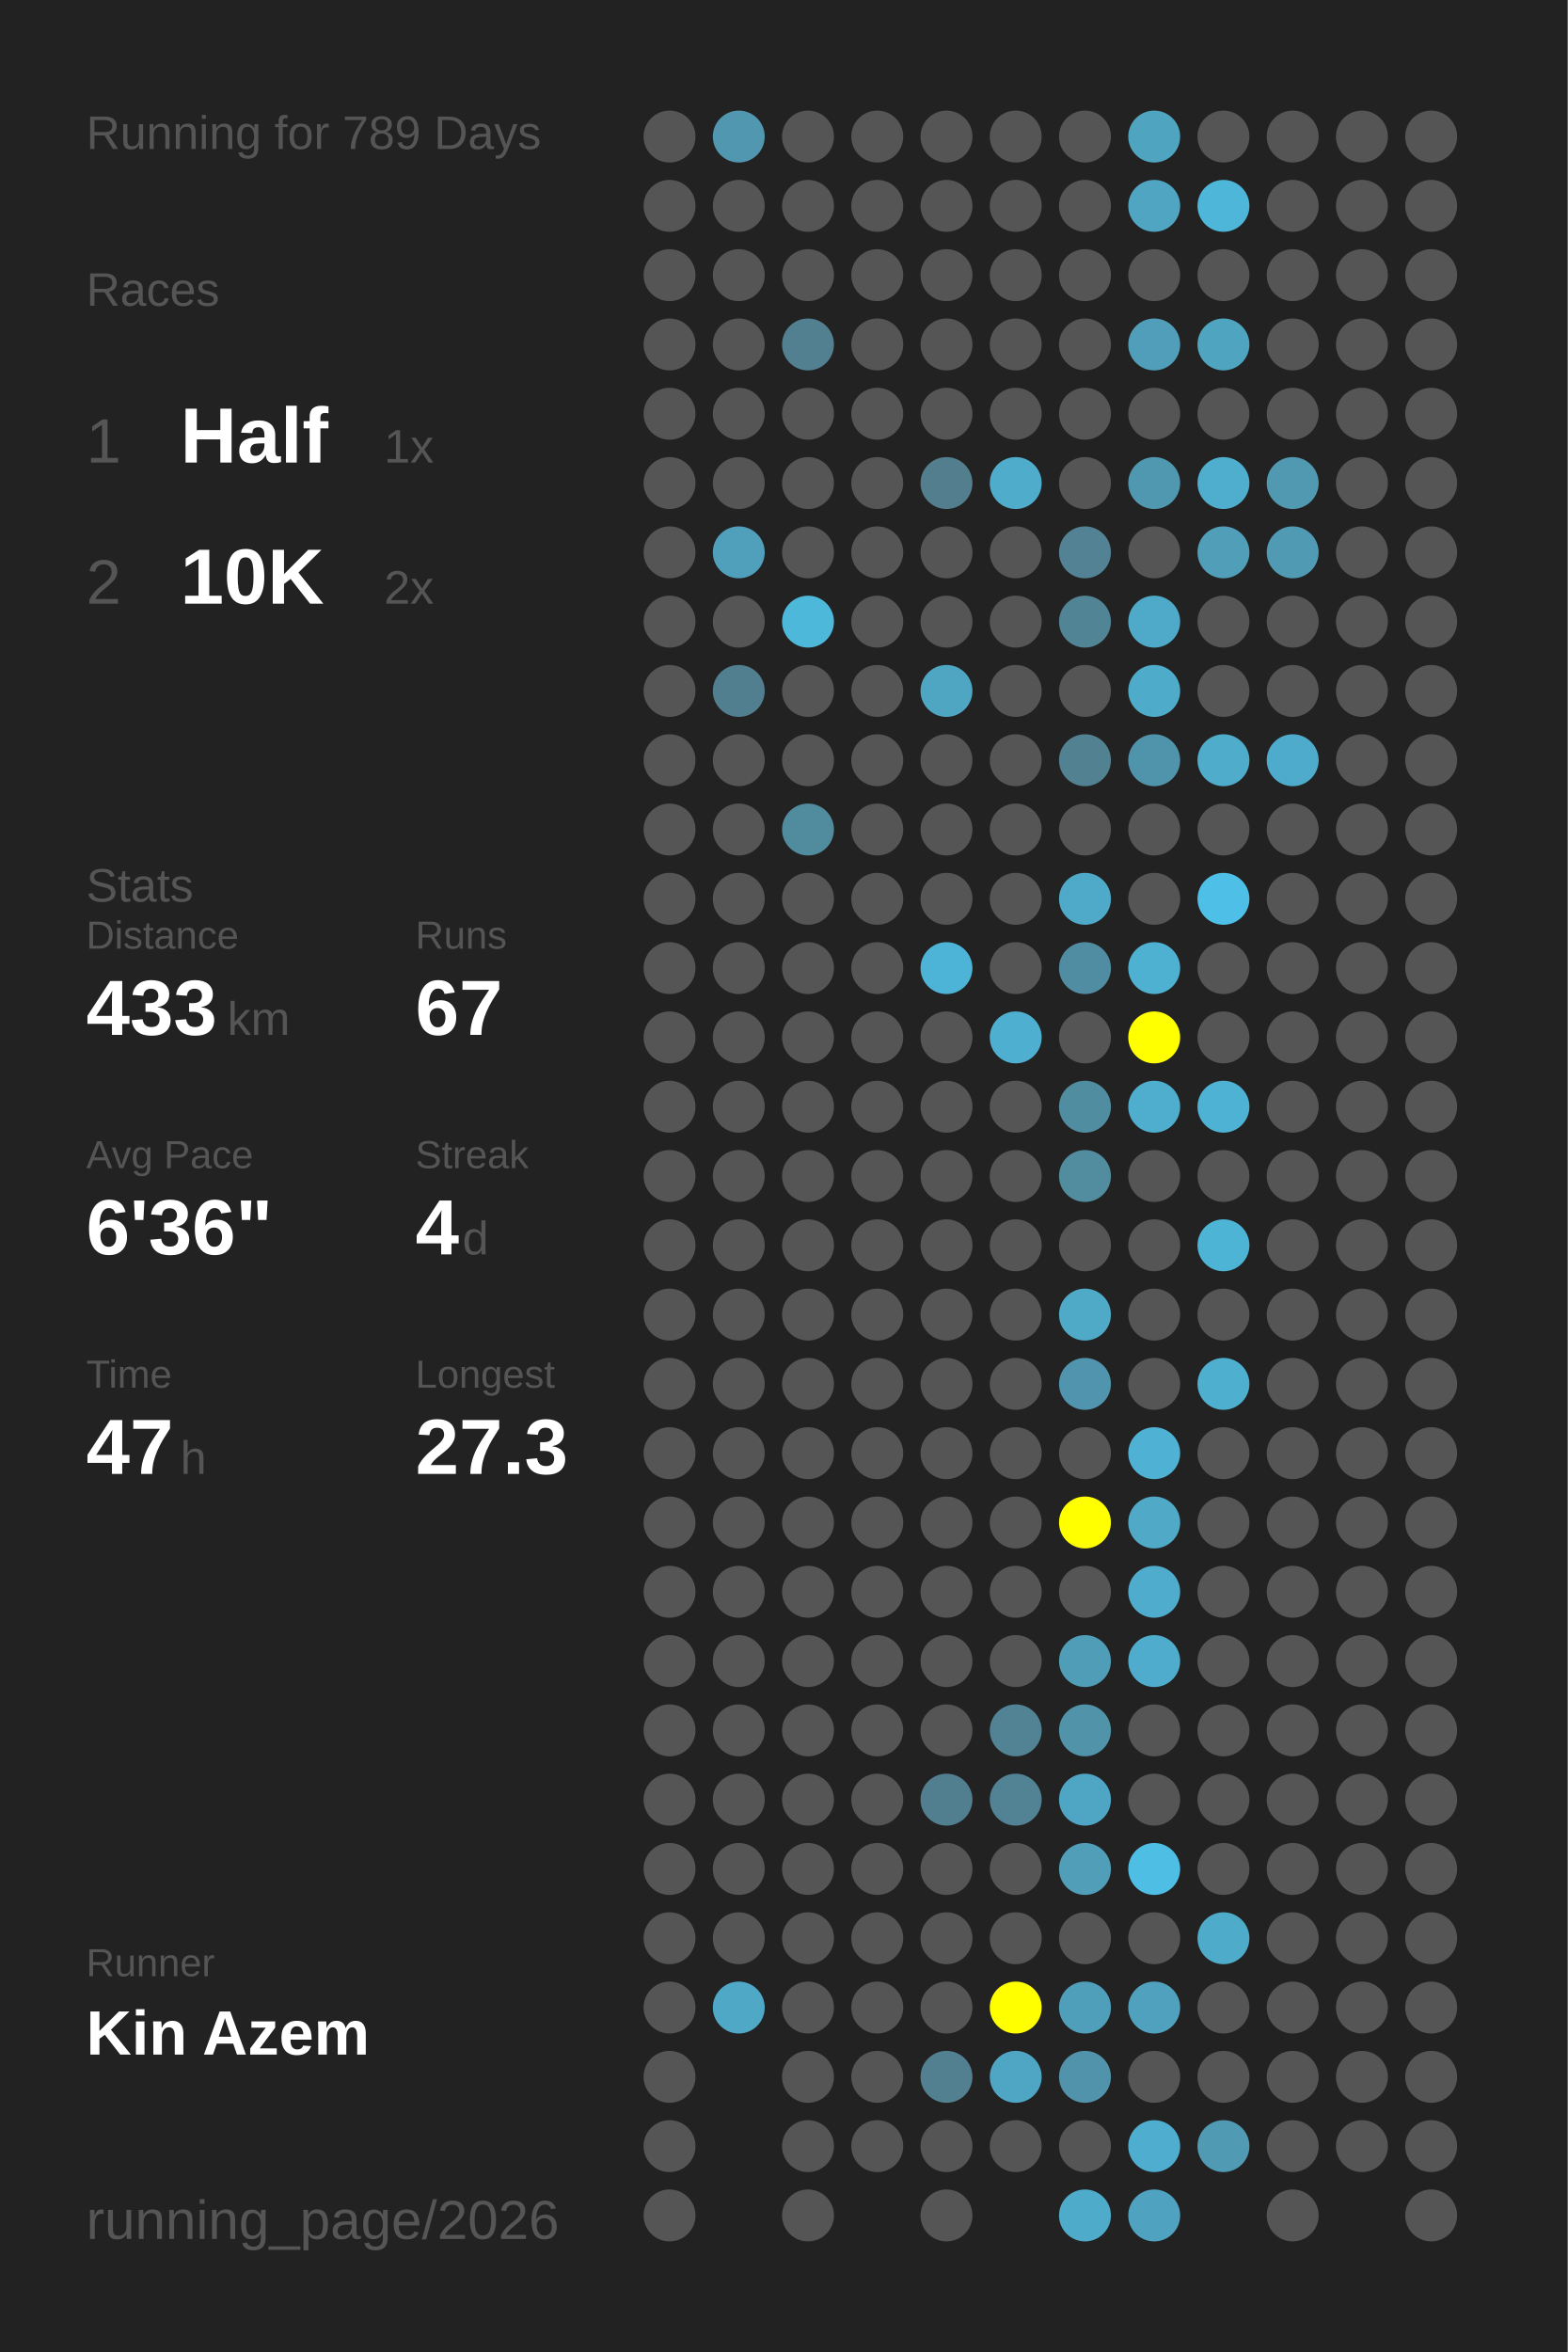
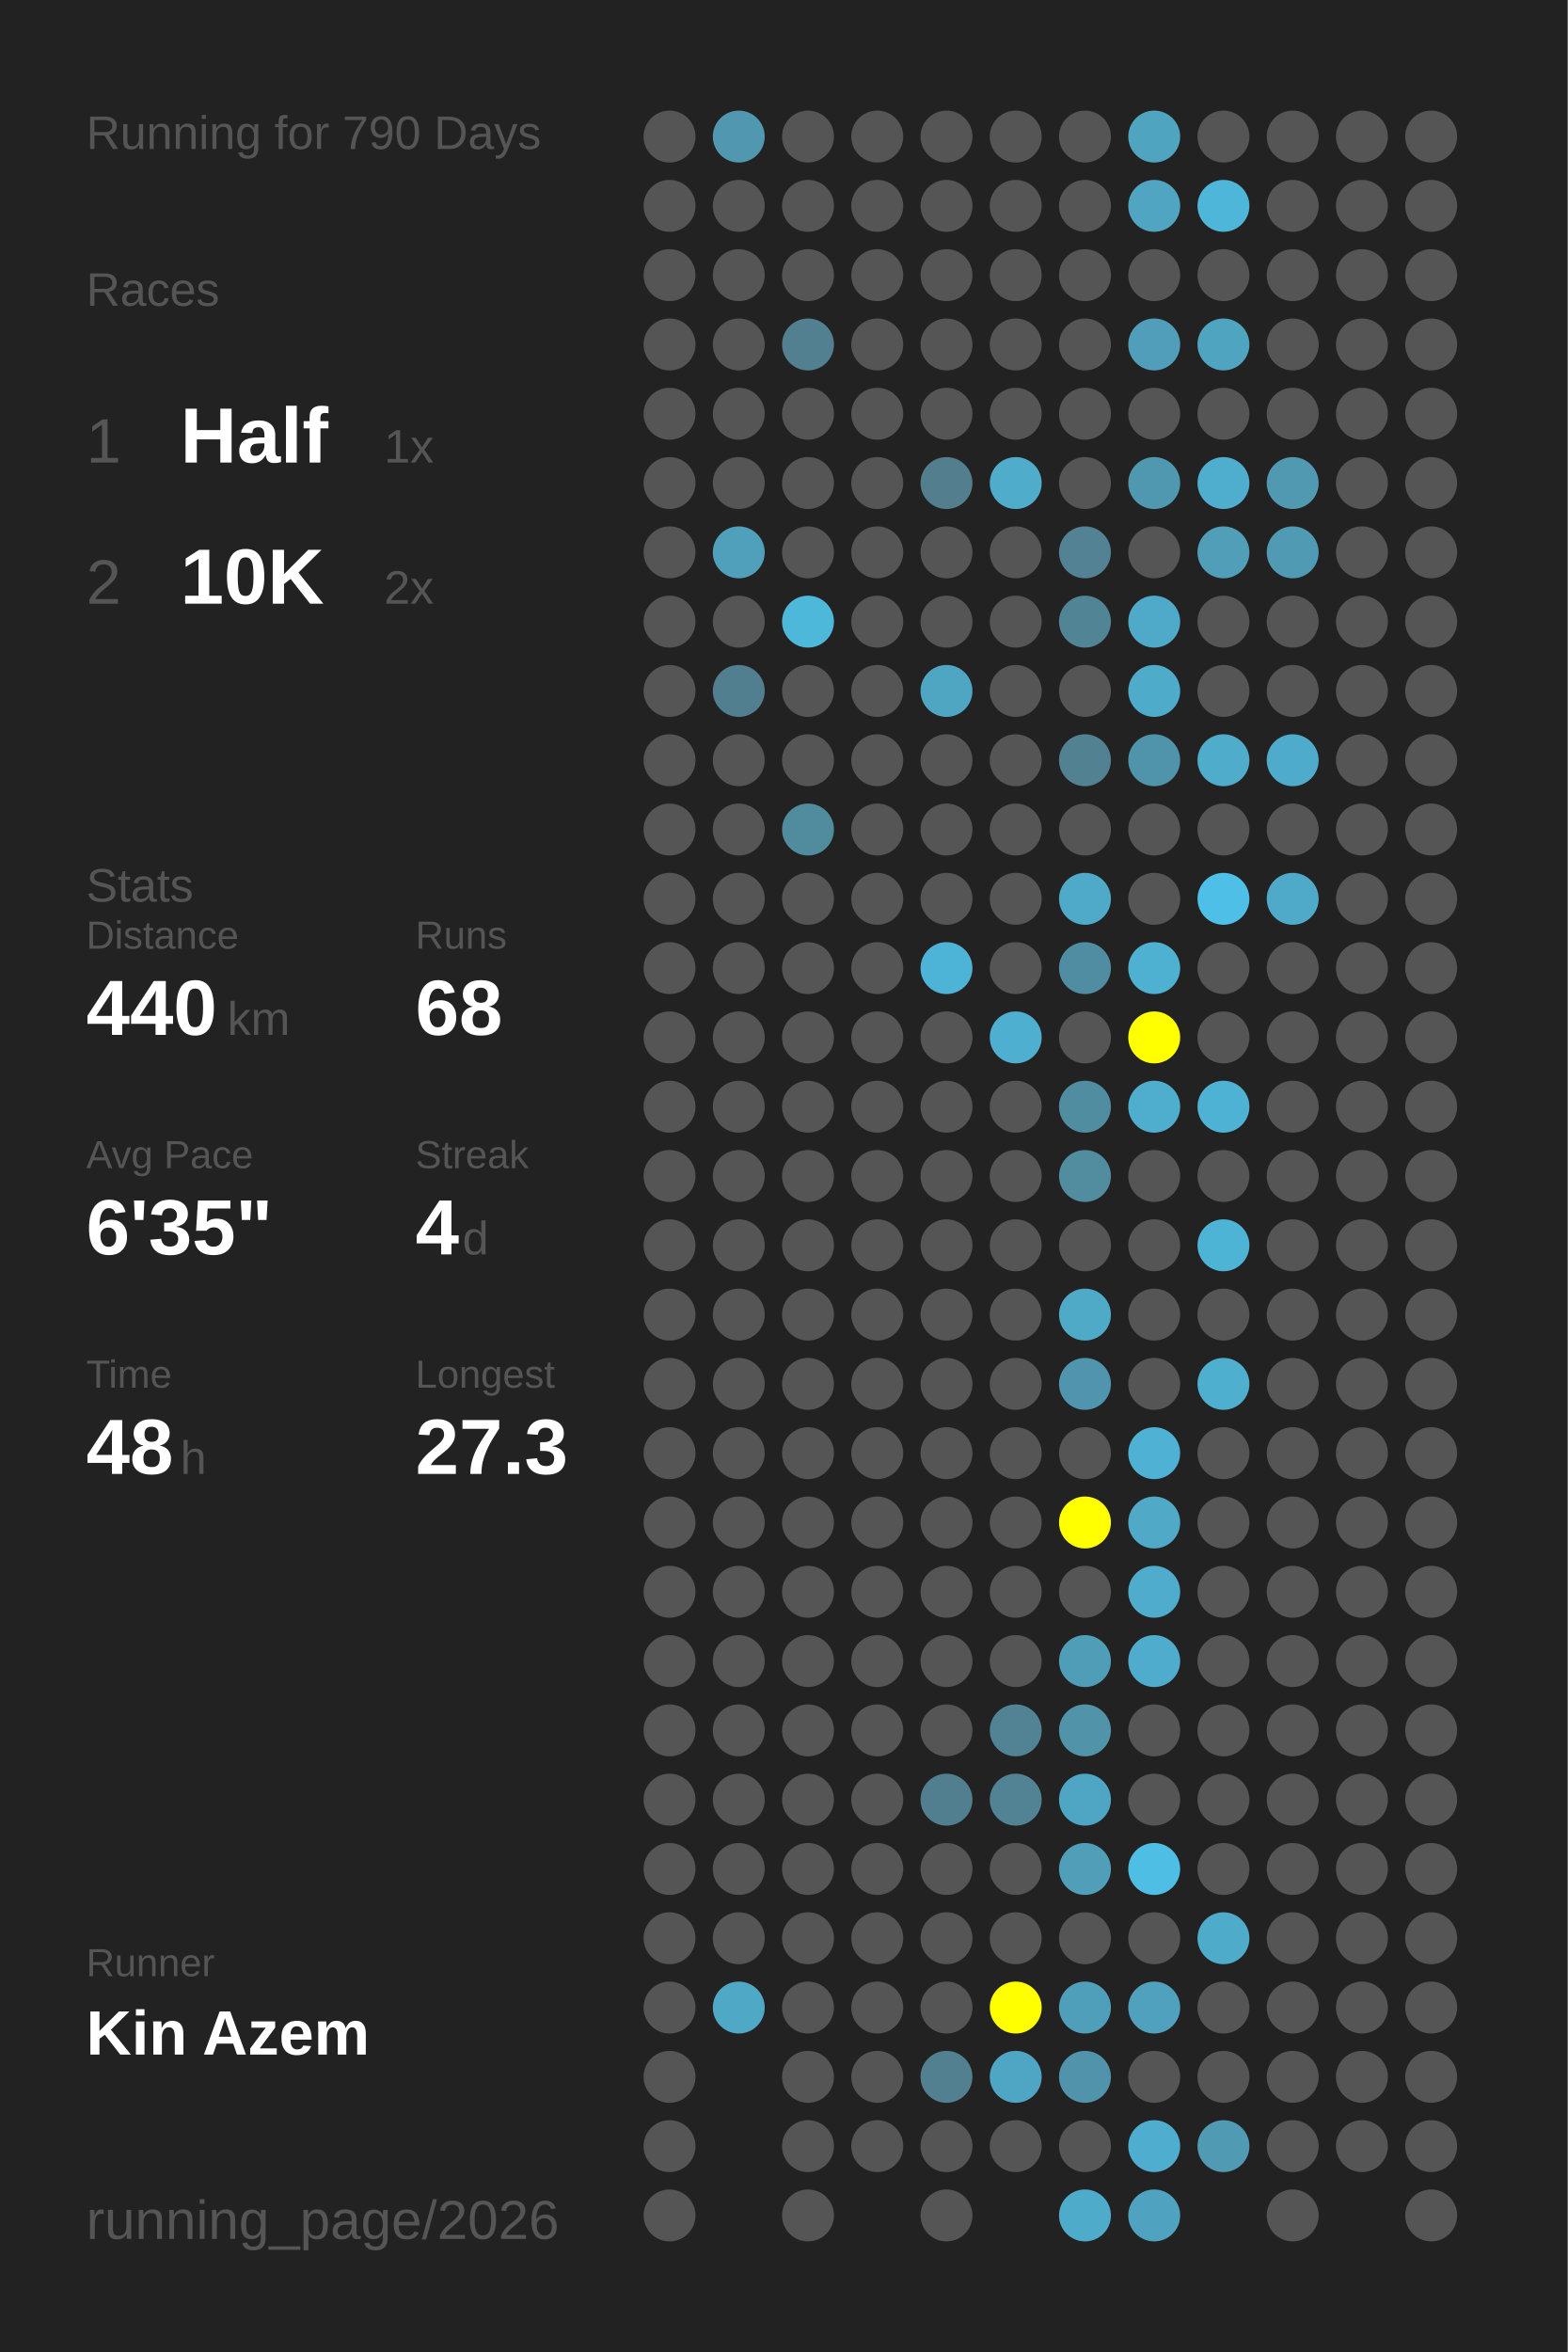
<svg xmlns="http://www.w3.org/2000/svg" baseProfile="full" height="300mm" version="1.1" viewBox="0,0,200,300" width="200mm">
  <defs />
  <rect fill="#222222" height="300" width="200" x="0" y="0" />
-   <text fill="#555555" style="font-size:6px; font-family:Arial;" x="11" y="19">Running for 789 Days</text>
+   <text fill="#555555" style="font-size:6px; font-family:Arial;" x="11" y="19">Running for 790 Days</text>
  <text fill="#555555" style="font-size:6px; font-family:Arial;" x="11" y="39">Races</text>
  <text fill="#555555" style="font-size:8px; font-family:Arial;" x="11" y="59">1</text>
  <text fill="#FFFFFF" style="font-size:10px; font-family:Arial; font-weight:bold;" x="23" y="59">Half</text>
  <text fill="#555555" style="font-size:6px; font-family:Arial;" x="49" y="59">1x</text>
  <text fill="#555555" style="font-size:8px; font-family:Arial;" x="11" y="77">2</text>
  <text fill="#FFFFFF" style="font-size:10px; font-family:Arial; font-weight:bold;" x="23" y="77">10K</text>
  <text fill="#555555" style="font-size:6px; font-family:Arial;" x="49" y="77">2x</text>
  <text fill="#555555" style="font-size:6px; font-family:Arial;" x="11" y="115">Stats</text>
  <text fill="#555555" style="font-size:5px; font-family:Arial;" x="11" y="121">Distance</text>
-   <text fill="#FFFFFF" style="font-size:10px; font-family:Arial; font-weight:bold;" x="11" y="132">433</text>
+   <text fill="#FFFFFF" style="font-size:10px; font-family:Arial; font-weight:bold;" x="11" y="132">440</text>
  <text fill="#555555" style="font-size:6px; font-family:Arial;" x="29" y="132">km</text>
  <text fill="#555555" style="font-size:5px; font-family:Arial;" x="53" y="121">Runs</text>
-   <text fill="#FFFFFF" style="font-size:10px; font-family:Arial; font-weight:bold;" x="53" y="132">67</text>
+   <text fill="#FFFFFF" style="font-size:10px; font-family:Arial; font-weight:bold;" x="53" y="132">68</text>
  <text fill="#555555" style="font-size:5px; font-family:Arial;" x="11" y="149">Avg Pace</text>
-   <text fill="#FFFFFF" style="font-size:10px; font-family:Arial; font-weight:bold;" x="11" y="160">6'36"</text>
+   <text fill="#FFFFFF" style="font-size:10px; font-family:Arial; font-weight:bold;" x="11" y="160">6'35"</text>
  <text fill="#555555" style="font-size:5px; font-family:Arial;" x="53" y="149">Streak</text>
  <text fill="#FFFFFF" style="font-size:10px; font-family:Arial; font-weight:bold;" x="53" y="160">4</text>
  <text fill="#555555" style="font-size:6px; font-family:Arial;" x="59" y="160">d</text>
  <text fill="#555555" style="font-size:5px; font-family:Arial;" x="11" y="177">Time</text>
-   <text fill="#FFFFFF" style="font-size:10px; font-family:Arial; font-weight:bold;" x="11" y="188">47</text>
+   <text fill="#FFFFFF" style="font-size:10px; font-family:Arial; font-weight:bold;" x="11" y="188">48</text>
  <text fill="#555555" style="font-size:6px; font-family:Arial;" x="23" y="188">h</text>
  <text fill="#555555" style="font-size:5px; font-family:Arial;" x="53" y="177">Longest</text>
  <text fill="#FFFFFF" style="font-size:10px; font-family:Arial; font-weight:bold;" x="53" y="188">27.3</text>
  <text fill="#555555" style="font-size:5px; font-family:Arial;" x="11" y="252.065">Runner</text>
  <text fill="#FFFFFF" style="font-size:8px; font-family:Arial; font-weight:bold;" x="11" y="262.065">Kin Azem</text>
  <text fill="#555555" style="font-size:7px; font-family:Arial;" x="11" y="285.581">running_page/2026</text>
  <circle cx="85.417" cy="17.419" fill="#555555" r="3.312" />
  <circle cx="85.417" cy="26.258" fill="#555555" r="3.312" />
  <circle cx="85.417" cy="35.097" fill="#555555" r="3.312" />
  <circle cx="85.417" cy="43.935" fill="#555555" r="3.312" />
  <circle cx="85.417" cy="52.774" fill="#555555" r="3.312" />
  <circle cx="85.417" cy="61.613" fill="#555555" r="3.312" />
  <circle cx="85.417" cy="70.452" fill="#555555" r="3.312" />
  <circle cx="85.417" cy="79.29" fill="#555555" r="3.312" />
  <circle cx="85.417" cy="88.129" fill="#555555" r="3.312" />
  <circle cx="85.417" cy="96.968" fill="#555555" r="3.312" />
  <circle cx="85.417" cy="105.806" fill="#555555" r="3.312" />
  <circle cx="85.417" cy="114.645" fill="#555555" r="3.312" />
  <circle cx="85.417" cy="123.484" fill="#555555" r="3.312" />
  <circle cx="85.417" cy="132.323" fill="#555555" r="3.312" />
  <circle cx="85.417" cy="141.161" fill="#555555" r="3.312" />
  <circle cx="85.417" cy="150" fill="#555555" r="3.312" />
  <circle cx="85.417" cy="158.839" fill="#555555" r="3.312" />
  <circle cx="85.417" cy="167.677" fill="#555555" r="3.312" />
  <circle cx="85.417" cy="176.516" fill="#555555" r="3.312" />
  <circle cx="85.417" cy="185.355" fill="#555555" r="3.312" />
  <circle cx="85.417" cy="194.194" fill="#555555" r="3.312" />
  <circle cx="85.417" cy="203.032" fill="#555555" r="3.312" />
  <circle cx="85.417" cy="211.871" fill="#555555" r="3.312" />
  <circle cx="85.417" cy="220.71" fill="#555555" r="3.312" />
  <circle cx="85.417" cy="229.548" fill="#555555" r="3.312" />
  <circle cx="85.417" cy="238.387" fill="#555555" r="3.312" />
  <circle cx="85.417" cy="247.226" fill="#555555" r="3.312" />
  <circle cx="85.417" cy="256.065" fill="#555555" r="3.312" />
  <circle cx="85.417" cy="264.903" fill="#555555" r="3.312" />
  <circle cx="85.417" cy="273.742" fill="#555555" r="3.312" />
  <circle cx="85.417" cy="282.581" fill="#555555" r="3.312" />
  <circle cx="94.25" cy="17.419" fill="#5097af" r="3.312" />
  <circle cx="94.25" cy="26.258" fill="#555555" r="3.312" />
  <circle cx="94.25" cy="35.097" fill="#555555" r="3.312" />
  <circle cx="94.25" cy="43.935" fill="#555555" r="3.312" />
  <circle cx="94.25" cy="52.774" fill="#555555" r="3.312" />
  <circle cx="94.25" cy="61.613" fill="#555555" r="3.312" />
  <circle cx="94.25" cy="70.452" fill="#50a0bb" r="3.312" />
  <circle cx="94.25" cy="79.29" fill="#555555" r="3.312" />
  <circle cx="94.25" cy="88.129" fill="#527f8f" r="3.312" />
  <circle cx="94.25" cy="96.968" fill="#555555" r="3.312" />
  <circle cx="94.25" cy="105.806" fill="#555555" r="3.312" />
  <circle cx="94.25" cy="114.645" fill="#555555" r="3.312" />
  <circle cx="94.25" cy="123.484" fill="#555555" r="3.312" />
  <circle cx="94.25" cy="132.323" fill="#555555" r="3.312" />
  <circle cx="94.25" cy="141.161" fill="#555555" r="3.312" />
  <circle cx="94.25" cy="150" fill="#555555" r="3.312" />
  <circle cx="94.25" cy="158.839" fill="#555555" r="3.312" />
  <circle cx="94.25" cy="167.677" fill="#555555" r="3.312" />
  <circle cx="94.25" cy="176.516" fill="#555555" r="3.312" />
  <circle cx="94.25" cy="185.355" fill="#555555" r="3.312" />
  <circle cx="94.25" cy="194.194" fill="#555555" r="3.312" />
  <circle cx="94.25" cy="203.032" fill="#555555" r="3.312" />
  <circle cx="94.25" cy="211.871" fill="#555555" r="3.312" />
  <circle cx="94.25" cy="220.71" fill="#555555" r="3.312" />
  <circle cx="94.25" cy="229.548" fill="#555555" r="3.312" />
  <circle cx="94.25" cy="238.387" fill="#555555" r="3.312" />
  <circle cx="94.25" cy="247.226" fill="#555555" r="3.312" />
  <circle cx="94.25" cy="256.065" fill="#4fa8c6" r="3.312" />
  <circle cx="103.083" cy="17.419" fill="#555555" r="3.312" />
  <circle cx="103.083" cy="26.258" fill="#555555" r="3.312" />
  <circle cx="103.083" cy="35.097" fill="#555555" r="3.312" />
  <circle cx="103.083" cy="43.935" fill="#528090" r="3.312" />
  <circle cx="103.083" cy="52.774" fill="#555555" r="3.312" />
  <circle cx="103.083" cy="61.613" fill="#555555" r="3.312" />
  <circle cx="103.083" cy="70.452" fill="#555555" r="3.312" />
  <circle cx="103.083" cy="79.29" fill="#4eb8db" r="3.312" />
  <circle cx="103.083" cy="88.129" fill="#555555" r="3.312" />
  <circle cx="103.083" cy="96.968" fill="#555555" r="3.312" />
  <circle cx="103.083" cy="105.806" fill="#518b9e" r="3.312" />
  <circle cx="103.083" cy="114.645" fill="#555555" r="3.312" />
  <circle cx="103.083" cy="123.484" fill="#555555" r="3.312" />
  <circle cx="103.083" cy="132.323" fill="#555555" r="3.312" />
  <circle cx="103.083" cy="141.161" fill="#555555" r="3.312" />
  <circle cx="103.083" cy="150" fill="#555555" r="3.312" />
  <circle cx="103.083" cy="158.839" fill="#555555" r="3.312" />
  <circle cx="103.083" cy="167.677" fill="#555555" r="3.312" />
  <circle cx="103.083" cy="176.516" fill="#555555" r="3.312" />
  <circle cx="103.083" cy="185.355" fill="#555555" r="3.312" />
  <circle cx="103.083" cy="194.194" fill="#555555" r="3.312" />
  <circle cx="103.083" cy="203.032" fill="#555555" r="3.312" />
  <circle cx="103.083" cy="211.871" fill="#555555" r="3.312" />
  <circle cx="103.083" cy="220.71" fill="#555555" r="3.312" />
  <circle cx="103.083" cy="229.548" fill="#555555" r="3.312" />
  <circle cx="103.083" cy="238.387" fill="#555555" r="3.312" />
  <circle cx="103.083" cy="247.226" fill="#555555" r="3.312" />
  <circle cx="103.083" cy="256.065" fill="#555555" r="3.312" />
  <circle cx="103.083" cy="264.903" fill="#555555" r="3.312" />
  <circle cx="103.083" cy="273.742" fill="#555555" r="3.312" />
  <circle cx="103.083" cy="282.581" fill="#555555" r="3.312" />
  <circle cx="111.917" cy="17.419" fill="#555555" r="3.312" />
  <circle cx="111.917" cy="26.258" fill="#555555" r="3.312" />
  <circle cx="111.917" cy="35.097" fill="#555555" r="3.312" />
  <circle cx="111.917" cy="43.935" fill="#555555" r="3.312" />
  <circle cx="111.917" cy="52.774" fill="#555555" r="3.312" />
  <circle cx="111.917" cy="61.613" fill="#555555" r="3.312" />
  <circle cx="111.917" cy="70.452" fill="#555555" r="3.312" />
  <circle cx="111.917" cy="79.29" fill="#555555" r="3.312" />
  <circle cx="111.917" cy="88.129" fill="#555555" r="3.312" />
  <circle cx="111.917" cy="96.968" fill="#555555" r="3.312" />
  <circle cx="111.917" cy="105.806" fill="#555555" r="3.312" />
  <circle cx="111.917" cy="114.645" fill="#555555" r="3.312" />
  <circle cx="111.917" cy="123.484" fill="#555555" r="3.312" />
  <circle cx="111.917" cy="132.323" fill="#555555" r="3.312" />
  <circle cx="111.917" cy="141.161" fill="#555555" r="3.312" />
  <circle cx="111.917" cy="150" fill="#555555" r="3.312" />
  <circle cx="111.917" cy="158.839" fill="#555555" r="3.312" />
  <circle cx="111.917" cy="167.677" fill="#555555" r="3.312" />
  <circle cx="111.917" cy="176.516" fill="#555555" r="3.312" />
  <circle cx="111.917" cy="185.355" fill="#555555" r="3.312" />
  <circle cx="111.917" cy="194.194" fill="#555555" r="3.312" />
  <circle cx="111.917" cy="203.032" fill="#555555" r="3.312" />
  <circle cx="111.917" cy="211.871" fill="#555555" r="3.312" />
  <circle cx="111.917" cy="220.71" fill="#555555" r="3.312" />
  <circle cx="111.917" cy="229.548" fill="#555555" r="3.312" />
  <circle cx="111.917" cy="238.387" fill="#555555" r="3.312" />
  <circle cx="111.917" cy="247.226" fill="#555555" r="3.312" />
  <circle cx="111.917" cy="256.065" fill="#555555" r="3.312" />
  <circle cx="111.917" cy="264.903" fill="#555555" r="3.312" />
  <circle cx="111.917" cy="273.742" fill="#555555" r="3.312" />
  <circle cx="120.75" cy="17.419" fill="#555555" r="3.312" />
  <circle cx="120.75" cy="26.258" fill="#555555" r="3.312" />
  <circle cx="120.75" cy="35.097" fill="#555555" r="3.312" />
  <circle cx="120.75" cy="43.935" fill="#555555" r="3.312" />
  <circle cx="120.75" cy="52.774" fill="#555555" r="3.312" />
  <circle cx="120.75" cy="61.613" fill="#527e8d" r="3.312" />
  <circle cx="120.75" cy="70.452" fill="#555555" r="3.312" />
  <circle cx="120.75" cy="79.29" fill="#555555" r="3.312" />
  <circle cx="120.75" cy="88.129" fill="#4fa6c3" r="3.312" />
  <circle cx="120.75" cy="96.968" fill="#555555" r="3.312" />
  <circle cx="120.75" cy="105.806" fill="#555555" r="3.312" />
  <circle cx="120.75" cy="114.645" fill="#555555" r="3.312" />
  <circle cx="120.75" cy="123.484" fill="#4eb4d7" r="3.312" />
  <circle cx="120.75" cy="132.323" fill="#555555" r="3.312" />
  <circle cx="120.75" cy="141.161" fill="#555555" r="3.312" />
  <circle cx="120.75" cy="150" fill="#555555" r="3.312" />
  <circle cx="120.75" cy="158.839" fill="#555555" r="3.312" />
  <circle cx="120.75" cy="167.677" fill="#555555" r="3.312" />
  <circle cx="120.75" cy="176.516" fill="#555555" r="3.312" />
  <circle cx="120.75" cy="185.355" fill="#555555" r="3.312" />
  <circle cx="120.75" cy="194.194" fill="#555555" r="3.312" />
  <circle cx="120.75" cy="203.032" fill="#555555" r="3.312" />
  <circle cx="120.75" cy="211.871" fill="#555555" r="3.312" />
  <circle cx="120.75" cy="220.71" fill="#555555" r="3.312" />
  <circle cx="120.75" cy="229.548" fill="#527f8f" r="3.312" />
  <circle cx="120.75" cy="238.387" fill="#555555" r="3.312" />
  <circle cx="120.75" cy="247.226" fill="#555555" r="3.312" />
  <circle cx="120.75" cy="256.065" fill="#555555" r="3.312" />
  <circle cx="120.75" cy="264.903" fill="#528090" r="3.312" />
  <circle cx="120.75" cy="273.742" fill="#555555" r="3.312" />
  <circle cx="120.75" cy="282.581" fill="#555555" r="3.312" />
  <circle cx="129.583" cy="17.419" fill="#555555" r="3.312" />
  <circle cx="129.583" cy="26.258" fill="#555555" r="3.312" />
  <circle cx="129.583" cy="35.097" fill="#555555" r="3.312" />
  <circle cx="129.583" cy="43.935" fill="#555555" r="3.312" />
  <circle cx="129.583" cy="52.774" fill="#555555" r="3.312" />
  <circle cx="129.583" cy="61.613" fill="#4faccb" r="3.312" />
  <circle cx="129.583" cy="70.452" fill="#555555" r="3.312" />
  <circle cx="129.583" cy="79.29" fill="#555555" r="3.312" />
  <circle cx="129.583" cy="88.129" fill="#555555" r="3.312" />
  <circle cx="129.583" cy="96.968" fill="#555555" r="3.312" />
  <circle cx="129.583" cy="105.806" fill="#555555" r="3.312" />
  <circle cx="129.583" cy="114.645" fill="#555555" r="3.312" />
  <circle cx="129.583" cy="123.484" fill="#555555" r="3.312" />
  <circle cx="129.583" cy="132.323" fill="#4fafd0" r="3.312" />
  <circle cx="129.583" cy="141.161" fill="#555555" r="3.312" />
  <circle cx="129.583" cy="150" fill="#555555" r="3.312" />
  <circle cx="129.583" cy="158.839" fill="#555555" r="3.312" />
  <circle cx="129.583" cy="167.677" fill="#555555" r="3.312" />
  <circle cx="129.583" cy="176.516" fill="#555555" r="3.312" />
  <circle cx="129.583" cy="185.355" fill="#555555" r="3.312" />
  <circle cx="129.583" cy="194.194" fill="#555555" r="3.312" />
  <circle cx="129.583" cy="203.032" fill="#555555" r="3.312" />
  <circle cx="129.583" cy="211.871" fill="#555555" r="3.312" />
  <circle cx="129.583" cy="220.71" fill="#528394" r="3.312" />
  <circle cx="129.583" cy="229.548" fill="#528394" r="3.312" />
  <circle cx="129.583" cy="238.387" fill="#555555" r="3.312" />
  <circle cx="129.583" cy="247.226" fill="#555555" r="3.312" />
  <circle cx="129.583" cy="256.065" fill="#FFFF00" r="3.312" />
  <circle cx="129.583" cy="264.903" fill="#4fa6c4" r="3.312" />
  <circle cx="129.583" cy="273.742" fill="#555555" r="3.312" />
  <circle cx="138.417" cy="17.419" fill="#555555" r="3.312" />
  <circle cx="138.417" cy="26.258" fill="#555555" r="3.312" />
  <circle cx="138.417" cy="35.097" fill="#555555" r="3.312" />
  <circle cx="138.417" cy="43.935" fill="#555555" r="3.312" />
  <circle cx="138.417" cy="52.774" fill="#555555" r="3.312" />
  <circle cx="138.417" cy="61.613" fill="#555555" r="3.312" />
  <circle cx="138.417" cy="70.452" fill="#528293" r="3.312" />
  <circle cx="138.417" cy="79.29" fill="#518495" r="3.312" />
  <circle cx="138.417" cy="88.129" fill="#555555" r="3.312" />
  <circle cx="138.417" cy="96.968" fill="#528292" r="3.312" />
  <circle cx="138.417" cy="105.806" fill="#555555" r="3.312" />
  <circle cx="138.417" cy="114.645" fill="#4faac9" r="3.312" />
  <circle cx="138.417" cy="123.484" fill="#518da2" r="3.312" />
  <circle cx="138.417" cy="132.323" fill="#555555" r="3.312" />
  <circle cx="138.417" cy="141.161" fill="#518da1" r="3.312" />
  <circle cx="138.417" cy="150" fill="#518c9f" r="3.312" />
  <circle cx="138.417" cy="158.839" fill="#555555" r="3.312" />
  <circle cx="138.417" cy="167.677" fill="#4faac8" r="3.312" />
  <circle cx="138.417" cy="176.516" fill="#5095ad" r="3.312" />
  <circle cx="138.417" cy="185.355" fill="#555555" r="3.312" />
  <circle cx="138.417" cy="194.194" fill="#FFFF00" r="3.312" />
  <circle cx="138.417" cy="203.032" fill="#555555" r="3.312" />
  <circle cx="138.417" cy="211.871" fill="#509db7" r="3.312" />
  <circle cx="138.417" cy="220.71" fill="#5193a9" r="3.312" />
  <circle cx="138.417" cy="229.548" fill="#4fa6c4" r="3.312" />
  <circle cx="138.417" cy="238.387" fill="#509eb8" r="3.312" />
  <circle cx="138.417" cy="247.226" fill="#555555" r="3.312" />
  <circle cx="138.417" cy="256.065" fill="#509fba" r="3.312" />
  <circle cx="138.417" cy="264.903" fill="#5093aa" r="3.312" />
  <circle cx="138.417" cy="273.742" fill="#555555" r="3.312" />
  <circle cx="138.417" cy="282.581" fill="#4fabca" r="3.312" />
  <circle cx="147.25" cy="17.419" fill="#4fa4c0" r="3.312" />
  <circle cx="147.25" cy="26.258" fill="#4fa5c2" r="3.312" />
  <circle cx="147.25" cy="35.097" fill="#555555" r="3.312" />
  <circle cx="147.25" cy="43.935" fill="#509eb9" r="3.312" />
  <circle cx="147.25" cy="52.774" fill="#555555" r="3.312" />
  <circle cx="147.25" cy="61.613" fill="#5098b0" r="3.312" />
  <circle cx="147.25" cy="70.452" fill="#555555" r="3.312" />
  <circle cx="147.25" cy="79.29" fill="#4faac9" r="3.312" />
  <circle cx="147.25" cy="88.129" fill="#4fabca" r="3.312" />
  <circle cx="147.25" cy="96.968" fill="#5094ab" r="3.312" />
  <circle cx="147.25" cy="105.806" fill="#555555" r="3.312" />
  <circle cx="147.25" cy="114.645" fill="#555555" r="3.312" />
  <circle cx="147.25" cy="123.484" fill="#4fb1d2" r="3.312" />
  <circle cx="147.25" cy="132.323" fill="#FFFF00" r="3.312" />
  <circle cx="147.25" cy="141.161" fill="#4faece" r="3.312" />
  <circle cx="147.25" cy="150" fill="#555555" r="3.312" />
  <circle cx="147.25" cy="158.839" fill="#555555" r="3.312" />
  <circle cx="147.25" cy="167.677" fill="#555555" r="3.312" />
  <circle cx="147.25" cy="176.516" fill="#555555" r="3.312" />
  <circle cx="147.25" cy="185.355" fill="#4fb1d3" r="3.312" />
  <circle cx="147.25" cy="194.194" fill="#4fa9c7" r="3.312" />
  <circle cx="147.25" cy="203.032" fill="#4faccc" r="3.312" />
  <circle cx="147.25" cy="211.871" fill="#4faccc" r="3.312" />
  <circle cx="147.25" cy="220.71" fill="#555555" r="3.312" />
  <circle cx="147.25" cy="229.548" fill="#555555" r="3.312" />
  <circle cx="147.25" cy="238.387" fill="#4ebee4" r="3.312" />
  <circle cx="147.25" cy="247.226" fill="#555555" r="3.312" />
  <circle cx="147.25" cy="256.065" fill="#50a1bd" r="3.312" />
  <circle cx="147.25" cy="264.903" fill="#555555" r="3.312" />
  <circle cx="147.25" cy="273.742" fill="#4faecf" r="3.312" />
  <circle cx="147.25" cy="282.581" fill="#4fa3c0" r="3.312" />
  <circle cx="156.083" cy="17.419" fill="#555555" r="3.312" />
  <circle cx="156.083" cy="26.258" fill="#4eb6d9" r="3.312" />
  <circle cx="156.083" cy="35.097" fill="#555555" r="3.312" />
  <circle cx="156.083" cy="43.935" fill="#4fa4c0" r="3.312" />
  <circle cx="156.083" cy="52.774" fill="#555555" r="3.312" />
  <circle cx="156.083" cy="61.613" fill="#4fadce" r="3.312" />
  <circle cx="156.083" cy="70.452" fill="#509eb8" r="3.312" />
  <circle cx="156.083" cy="79.29" fill="#555555" r="3.312" />
  <circle cx="156.083" cy="88.129" fill="#555555" r="3.312" />
  <circle cx="156.083" cy="96.968" fill="#4faccb" r="3.312" />
  <circle cx="156.083" cy="105.806" fill="#555555" r="3.312" />
  <circle cx="156.083" cy="114.645" fill="#4ec0e7" r="3.312" />
  <circle cx="156.083" cy="123.484" fill="#555555" r="3.312" />
  <circle cx="156.083" cy="132.323" fill="#555555" r="3.312" />
  <circle cx="156.083" cy="141.161" fill="#4eb2d4" r="3.312" />
  <circle cx="156.083" cy="150" fill="#555555" r="3.312" />
  <circle cx="156.083" cy="158.839" fill="#4eb4d6" r="3.312" />
  <circle cx="156.083" cy="167.677" fill="#555555" r="3.312" />
  <circle cx="156.083" cy="176.516" fill="#4fafcf" r="3.312" />
  <circle cx="156.083" cy="185.355" fill="#555555" r="3.312" />
  <circle cx="156.083" cy="194.194" fill="#555555" r="3.312" />
  <circle cx="156.083" cy="203.032" fill="#555555" r="3.312" />
  <circle cx="156.083" cy="211.871" fill="#555555" r="3.312" />
  <circle cx="156.083" cy="220.71" fill="#555555" r="3.312" />
  <circle cx="156.083" cy="229.548" fill="#555555" r="3.312" />
  <circle cx="156.083" cy="238.387" fill="#555555" r="3.312" />
  <circle cx="156.083" cy="247.226" fill="#4fabca" r="3.312" />
  <circle cx="156.083" cy="256.065" fill="#555555" r="3.312" />
  <circle cx="156.083" cy="264.903" fill="#555555" r="3.312" />
  <circle cx="156.083" cy="273.742" fill="#509ab3" r="3.312" />
  <circle cx="164.917" cy="17.419" fill="#555555" r="3.312" />
  <circle cx="164.917" cy="26.258" fill="#555555" r="3.312" />
  <circle cx="164.917" cy="35.097" fill="#555555" r="3.312" />
  <circle cx="164.917" cy="43.935" fill="#555555" r="3.312" />
  <circle cx="164.917" cy="52.774" fill="#555555" r="3.312" />
  <circle cx="164.917" cy="61.613" fill="#5099b1" r="3.312" />
  <circle cx="164.917" cy="70.452" fill="#509ab3" r="3.312" />
  <circle cx="164.917" cy="79.29" fill="#555555" r="3.312" />
  <circle cx="164.917" cy="88.129" fill="#555555" r="3.312" />
  <circle cx="164.917" cy="96.968" fill="#4fabcb" r="3.312" />
  <circle cx="164.917" cy="105.806" fill="#555555" r="3.312" />
-   <circle cx="164.917" cy="114.645" fill="#555555" r="3.312" />
+   <circle cx="164.917" cy="114.645" fill="#4faac9" r="3.312" />
  <circle cx="164.917" cy="123.484" fill="#555555" r="3.312" />
  <circle cx="164.917" cy="132.323" fill="#555555" r="3.312" />
  <circle cx="164.917" cy="141.161" fill="#555555" r="3.312" />
  <circle cx="164.917" cy="150" fill="#555555" r="3.312" />
  <circle cx="164.917" cy="158.839" fill="#555555" r="3.312" />
  <circle cx="164.917" cy="167.677" fill="#555555" r="3.312" />
  <circle cx="164.917" cy="176.516" fill="#555555" r="3.312" />
  <circle cx="164.917" cy="185.355" fill="#555555" r="3.312" />
  <circle cx="164.917" cy="194.194" fill="#555555" r="3.312" />
  <circle cx="164.917" cy="203.032" fill="#555555" r="3.312" />
  <circle cx="164.917" cy="211.871" fill="#555555" r="3.312" />
  <circle cx="164.917" cy="220.71" fill="#555555" r="3.312" />
  <circle cx="164.917" cy="229.548" fill="#555555" r="3.312" />
  <circle cx="164.917" cy="238.387" fill="#555555" r="3.312" />
  <circle cx="164.917" cy="247.226" fill="#555555" r="3.312" />
  <circle cx="164.917" cy="256.065" fill="#555555" r="3.312" />
  <circle cx="164.917" cy="264.903" fill="#555555" r="3.312" />
  <circle cx="164.917" cy="273.742" fill="#555555" r="3.312" />
  <circle cx="164.917" cy="282.581" fill="#555555" r="3.312" />
  <circle cx="173.75" cy="17.419" fill="#555555" r="3.312" />
  <circle cx="173.75" cy="26.258" fill="#555555" r="3.312" />
  <circle cx="173.75" cy="35.097" fill="#555555" r="3.312" />
  <circle cx="173.75" cy="43.935" fill="#555555" r="3.312" />
  <circle cx="173.75" cy="52.774" fill="#555555" r="3.312" />
  <circle cx="173.75" cy="61.613" fill="#555555" r="3.312" />
  <circle cx="173.75" cy="70.452" fill="#555555" r="3.312" />
  <circle cx="173.75" cy="79.29" fill="#555555" r="3.312" />
  <circle cx="173.75" cy="88.129" fill="#555555" r="3.312" />
  <circle cx="173.75" cy="96.968" fill="#555555" r="3.312" />
  <circle cx="173.75" cy="105.806" fill="#555555" r="3.312" />
  <circle cx="173.75" cy="114.645" fill="#555555" r="3.312" />
  <circle cx="173.75" cy="123.484" fill="#555555" r="3.312" />
  <circle cx="173.75" cy="132.323" fill="#555555" r="3.312" />
  <circle cx="173.75" cy="141.161" fill="#555555" r="3.312" />
  <circle cx="173.75" cy="150" fill="#555555" r="3.312" />
  <circle cx="173.75" cy="158.839" fill="#555555" r="3.312" />
  <circle cx="173.75" cy="167.677" fill="#555555" r="3.312" />
  <circle cx="173.75" cy="176.516" fill="#555555" r="3.312" />
  <circle cx="173.75" cy="185.355" fill="#555555" r="3.312" />
  <circle cx="173.75" cy="194.194" fill="#555555" r="3.312" />
  <circle cx="173.75" cy="203.032" fill="#555555" r="3.312" />
  <circle cx="173.75" cy="211.871" fill="#555555" r="3.312" />
  <circle cx="173.75" cy="220.71" fill="#555555" r="3.312" />
  <circle cx="173.75" cy="229.548" fill="#555555" r="3.312" />
  <circle cx="173.75" cy="238.387" fill="#555555" r="3.312" />
  <circle cx="173.75" cy="247.226" fill="#555555" r="3.312" />
  <circle cx="173.75" cy="256.065" fill="#555555" r="3.312" />
  <circle cx="173.75" cy="264.903" fill="#555555" r="3.312" />
  <circle cx="173.75" cy="273.742" fill="#555555" r="3.312" />
  <circle cx="182.583" cy="17.419" fill="#555555" r="3.312" />
  <circle cx="182.583" cy="26.258" fill="#555555" r="3.312" />
  <circle cx="182.583" cy="35.097" fill="#555555" r="3.312" />
  <circle cx="182.583" cy="43.935" fill="#555555" r="3.312" />
  <circle cx="182.583" cy="52.774" fill="#555555" r="3.312" />
  <circle cx="182.583" cy="61.613" fill="#555555" r="3.312" />
  <circle cx="182.583" cy="70.452" fill="#555555" r="3.312" />
  <circle cx="182.583" cy="79.29" fill="#555555" r="3.312" />
  <circle cx="182.583" cy="88.129" fill="#555555" r="3.312" />
  <circle cx="182.583" cy="96.968" fill="#555555" r="3.312" />
  <circle cx="182.583" cy="105.806" fill="#555555" r="3.312" />
  <circle cx="182.583" cy="114.645" fill="#555555" r="3.312" />
  <circle cx="182.583" cy="123.484" fill="#555555" r="3.312" />
  <circle cx="182.583" cy="132.323" fill="#555555" r="3.312" />
  <circle cx="182.583" cy="141.161" fill="#555555" r="3.312" />
  <circle cx="182.583" cy="150" fill="#555555" r="3.312" />
  <circle cx="182.583" cy="158.839" fill="#555555" r="3.312" />
  <circle cx="182.583" cy="167.677" fill="#555555" r="3.312" />
  <circle cx="182.583" cy="176.516" fill="#555555" r="3.312" />
  <circle cx="182.583" cy="185.355" fill="#555555" r="3.312" />
  <circle cx="182.583" cy="194.194" fill="#555555" r="3.312" />
  <circle cx="182.583" cy="203.032" fill="#555555" r="3.312" />
  <circle cx="182.583" cy="211.871" fill="#555555" r="3.312" />
  <circle cx="182.583" cy="220.71" fill="#555555" r="3.312" />
  <circle cx="182.583" cy="229.548" fill="#555555" r="3.312" />
  <circle cx="182.583" cy="238.387" fill="#555555" r="3.312" />
  <circle cx="182.583" cy="247.226" fill="#555555" r="3.312" />
  <circle cx="182.583" cy="256.065" fill="#555555" r="3.312" />
  <circle cx="182.583" cy="264.903" fill="#555555" r="3.312" />
  <circle cx="182.583" cy="273.742" fill="#555555" r="3.312" />
  <circle cx="182.583" cy="282.581" fill="#555555" r="3.312" />
</svg>
